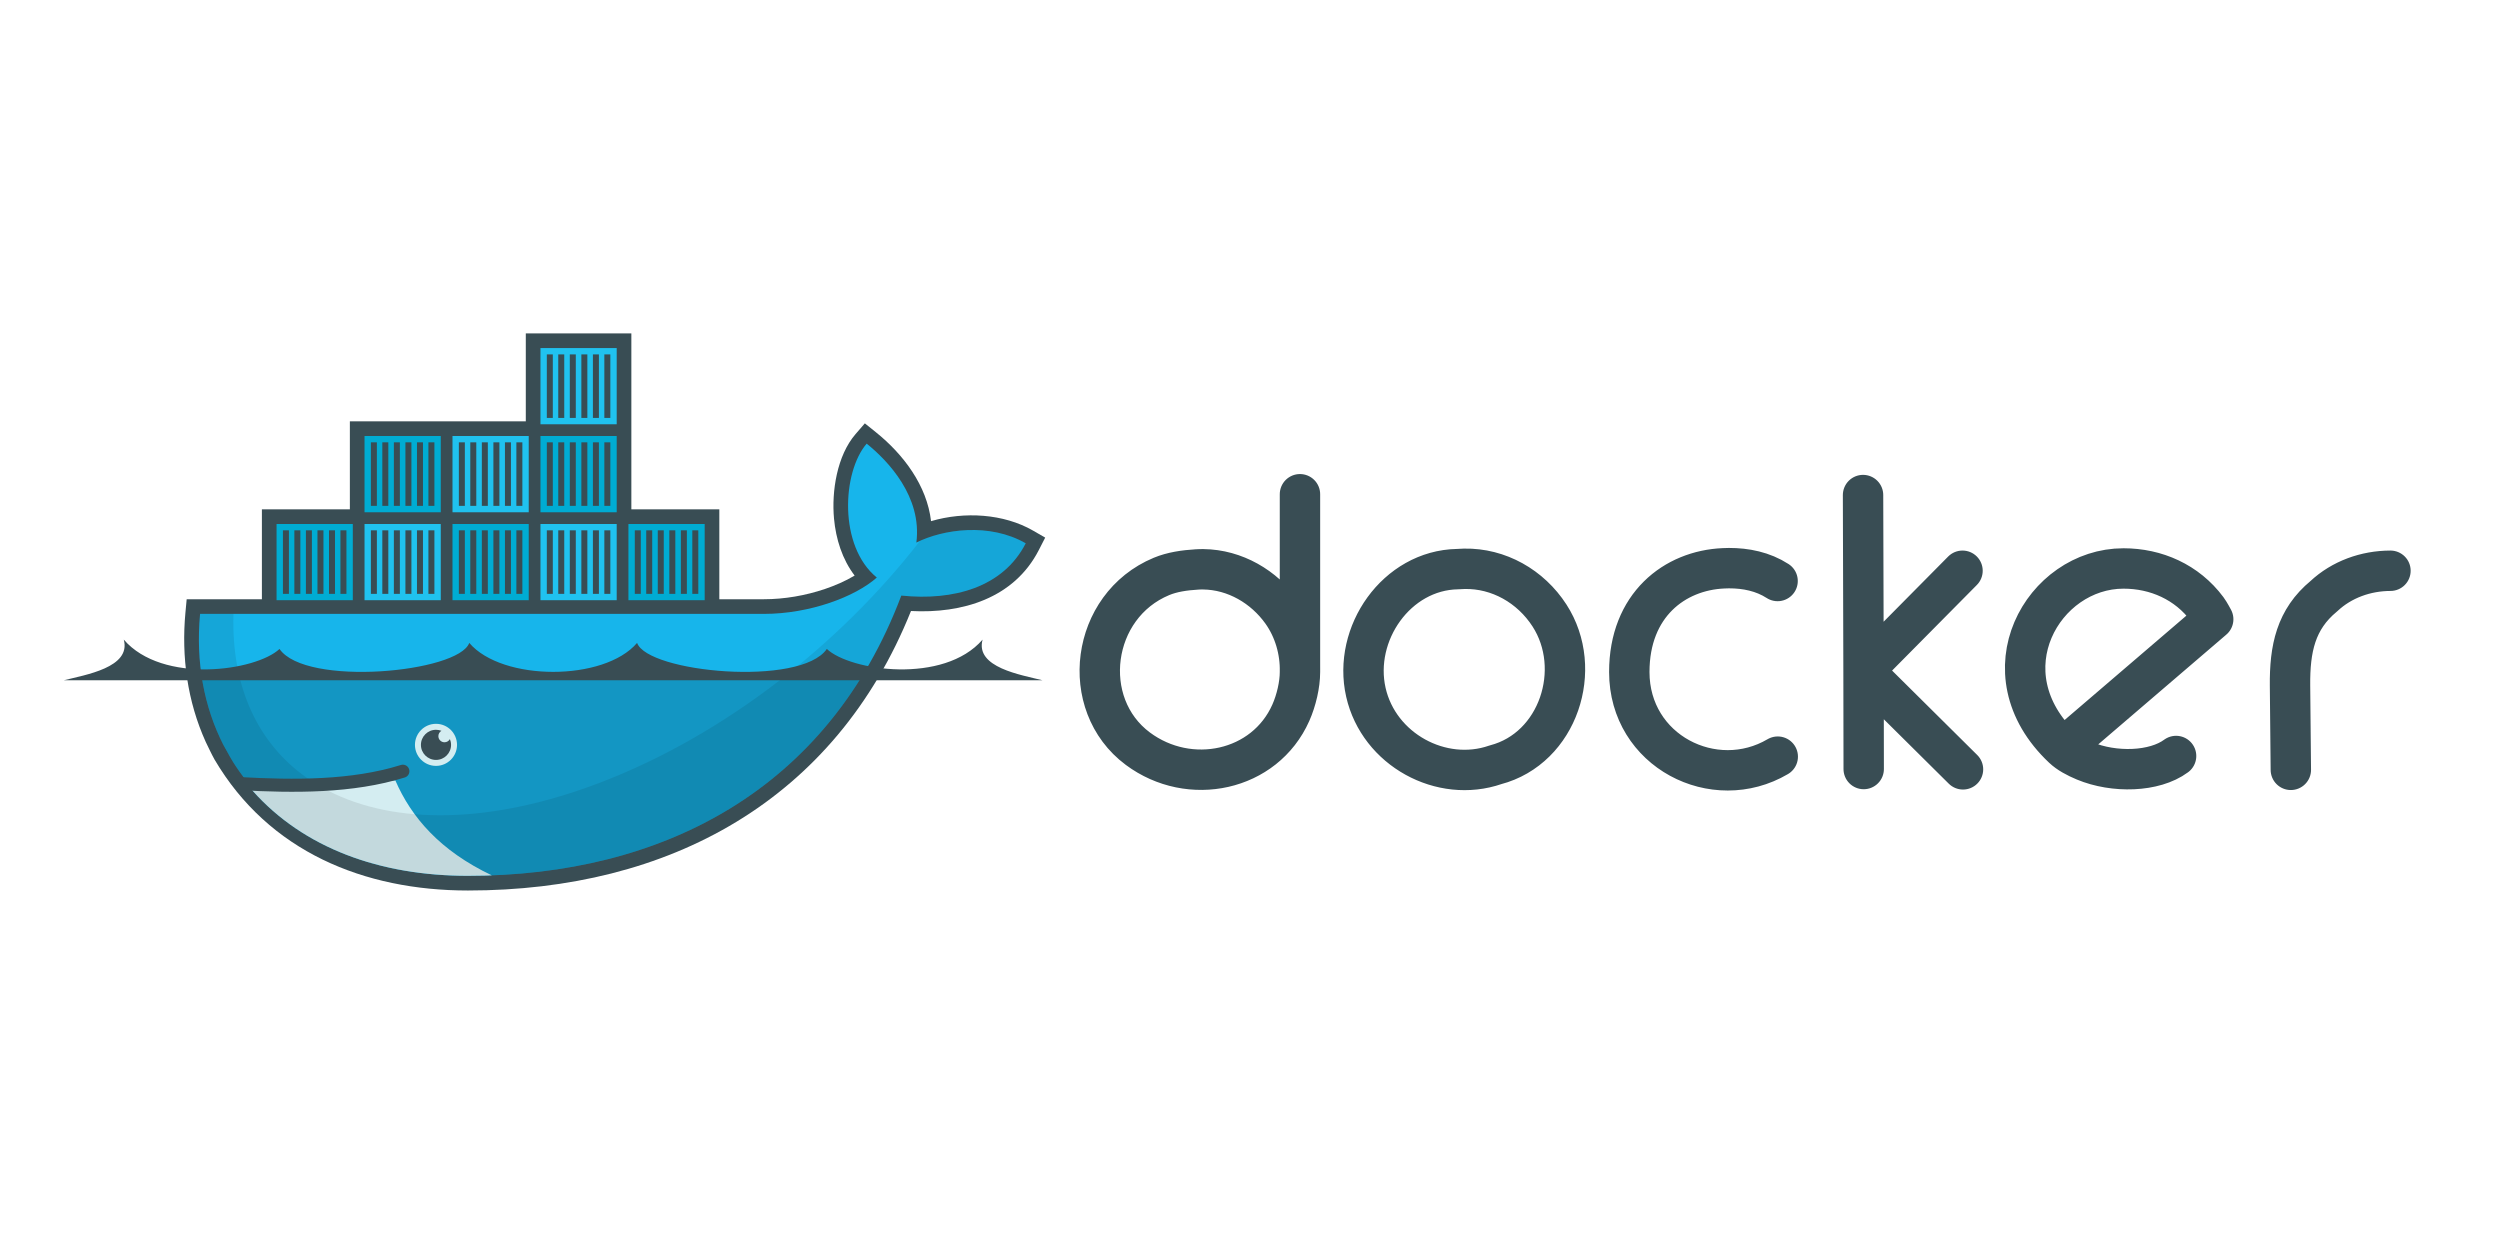
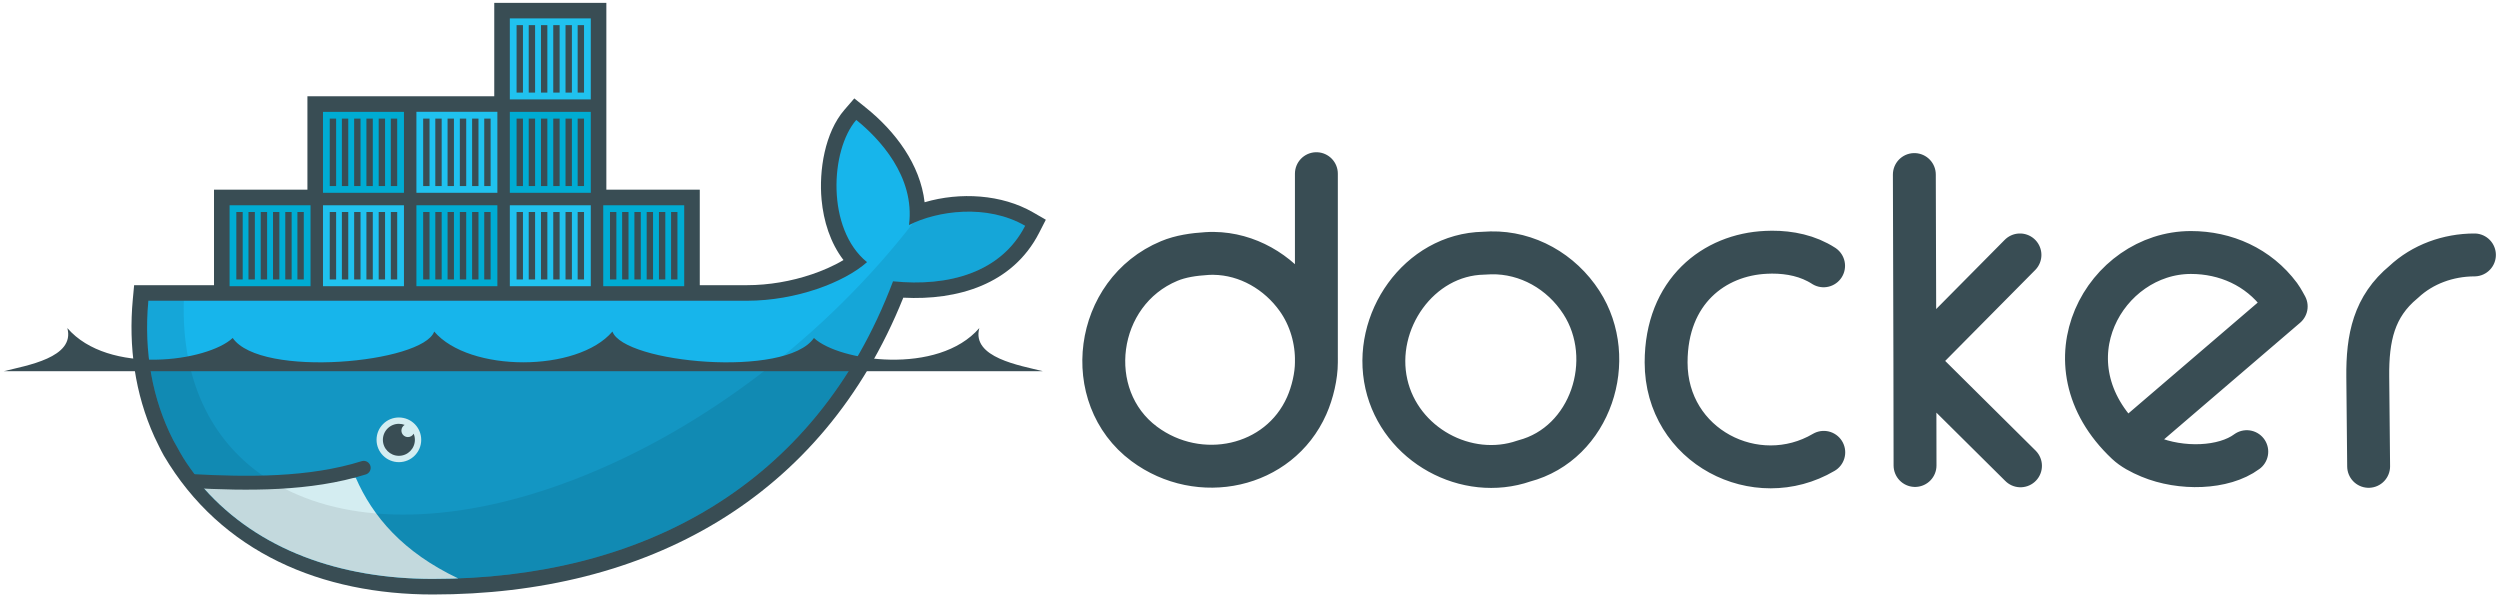
- <svg xmlns="http://www.w3.org/2000/svg" xmlns:xlink="http://www.w3.org/1999/xlink" version="1.1" width="120" height="60" id="svg2">
+ <svg xmlns="http://www.w3.org/2000/svg" xmlns:xlink="http://www.w3.org/1999/xlink" version="1.1" width="113" height="27" id="svg2">
  <defs id="defs6">
    <clipPath id="clipPath8">
-       <path d="m 76,2 0,46 -22,0 0,23 -18.419,0 c -0.078,0.666 -0.141,1.333 -0.206,2 -1.151,12.531 1.036,24.088 6.062,33.969 L 43.125,110 c 1.011,1.817 2.191,3.523 3.438,5.188 1.245,1.662 1.686,2.583 2.469,3.688 C 62.32,133.811 82.129,141 105,141 155.648,141 198.633,118.562 217.656,68.156 231.153,69.541 244.1,66.08 250,54.562 240.601,49.139 228.522,50.877 221.562,54.375 L 240,2 168,48 145,48 145,2 Z" id="path10" />
+       <path d="M 76,2 V 48 H 54 V 71 H 35.581 c -0.078,0.666 -0.141,1.333 -0.206,2 -1.151,12.531 1.036,24.088 6.062,33.969 L 43.125,110 c 1.011,1.817 2.191,3.523 3.438,5.188 1.245,1.662 1.686,2.583 2.469,3.688 C 62.32,133.811 82.129,141 105,141 155.648,141 198.633,118.562 217.656,68.156 231.153,69.541 244.1,66.08 250,54.562 240.601,49.139 228.522,50.877 221.562,54.375 L 240,2 168,48 H 145 V 2 Z" id="path10" />
    </clipPath>
  </defs>
-   <g id="g24171" transform="matrix(0.1846588,0,0,0.1846588,3.070472,31.69813)">
-     <path style="fill:none;stroke:#394d54;stroke-width:10.5;stroke-linecap:round;stroke-linejoin:round" id="path12" d="m 467.82,28.241 -0.042,-25.558 -0.127,-45.657 m 25.854,19.676 -25.727,25.981 25.854,25.642 M 321.285,3.022 c 0.124,-5.481 -1.469,-11.081 -4.697,-15.614 -4.651,-6.531 -12.179,-10.99 -20.438,-11.086 -0.551,0 -1.096,0 -1.65,0.042 -3.265,0.202 -6.427,0.655 -9.225,1.82 -18.401,7.656 -21.661,33.208 -6.136,44.769 13.445,10.011 33.002,5.924 39.775,-9.351 1.431,-3.228 2.37,-7.297 2.37,-10.579 l 0,-46.207 M 445.437,-20.632 c -3.81,-2.462 -8.255,-3.35 -12.652,-3.343 -0.477,0 -0.967,0.024 -1.396,0.042 -12.713,0.547 -24.5,9.53 -24.5,26.954 0,20.6 22.088,31.718 38.591,22.003 m 74.135,-2.243 c 13.002,-11.138 39.056,-33.471 39.056,-33.471 0,0 -0.95,-1.797 -1.566,-2.623 -5.257,-7.056 -13.289,-10.579 -21.75,-10.579 -20.909,0 -36.582,27.037 -15.741,46.673 1.443,1.36 3.425,2.425 5.628,3.343 7.647,3.188 18.117,2.927 23.781,-1.269 M 364.02,-23.806 c -0.593,0.011 -1.182,0.074 -1.777,0.085 -15.855,0.291 -27.286,16.759 -23.823,32.032 3.375,14.883 19.634,23.696 33.682,18.83 16.359,-4.289 23.031,-24.889 14.048,-38.802 -4.913,-7.61 -13.239,-12.313 -22.13,-12.144 z m 240.726,0.508 c -6.42,0.017 -12.673,2.266 -17.307,6.601 -7.308,6.031 -8.894,13.647 -8.801,23.273 l 0.212,21.877" />
-     <path style="fill:#394d54" id="path14" d="m 147.488,-39.268 22.866,0 0,23.375 11.562,0 c 5.339,0 10.831,-0.951 15.887,-2.664 2.484,-0.842 5.273,-2.015 7.724,-3.489 -3.228,-4.214 -4.876,-9.536 -5.361,-14.781 -0.659,-7.134 0.78,-16.42 5.609,-22.004 l 2.404,-2.78 2.864,2.302 c 7.211,5.794 13.276,13.889 14.345,23.118 8.683,-2.554 18.878,-1.95 26.531,2.467 l 3.14,1.812 -1.653,3.226 c -6.473,12.633 -20.005,16.547 -33.235,15.854 C 200.374,36.476 157.273,59.82 105.014,59.82 78.015,59.82 53.244,49.727 39.138,25.773 38.311,24.285 37.603,22.729 36.852,21.201 32.084,10.657 30.5,-0.894 31.574,-12.436 l 0.322,-3.457 19.553,0 0,-23.375 22.866,0 0,-22.866 45.732,0 0,-22.866 27.44,0 0,45.732" />
+   <g id="g24171" transform="matrix(0.1846588,0,0,0.1846588,0.1725121,15.82481)">
+     <path style="fill:none;stroke:#394d54;stroke-width:10.5;stroke-linecap:round;stroke-linejoin:round" id="path12" d="m 467.82,28.241 -0.042,-25.558 -0.127,-45.657 m 25.854,19.676 -25.727,25.981 25.854,25.642 M 321.285,3.022 c 0.124,-5.481 -1.469,-11.081 -4.697,-15.614 -4.651,-6.531 -12.179,-10.99 -20.438,-11.086 -0.551,0 -1.096,0 -1.65,0.042 -3.265,0.202 -6.427,0.655 -9.225,1.82 -18.401,7.656 -21.661,33.208 -6.136,44.769 13.445,10.011 33.002,5.924 39.775,-9.351 1.431,-3.228 2.37,-7.297 2.37,-10.579 V -43.186 M 445.437,-20.632 c -3.81,-2.462 -8.255,-3.35 -12.652,-3.343 -0.477,0 -0.967,0.024 -1.396,0.042 -12.713,0.547 -24.5,9.53 -24.5,26.954 0,20.6 22.088,31.718 38.591,22.003 m 74.135,-2.243 c 13.002,-11.138 39.056,-33.471 39.056,-33.471 0,0 -0.95,-1.797 -1.566,-2.623 -5.257,-7.056 -13.289,-10.579 -21.75,-10.579 -20.909,0 -36.582,27.037 -15.741,46.673 1.443,1.36 3.425,2.425 5.628,3.343 7.647,3.188 18.117,2.927 23.781,-1.269 M 364.02,-23.806 c -0.593,0.011 -1.182,0.074 -1.777,0.085 -15.855,0.291 -27.286,16.759 -23.823,32.032 3.375,14.883 19.634,23.696 33.682,18.83 16.359,-4.289 23.031,-24.889 14.048,-38.802 -4.913,-7.61 -13.239,-12.313 -22.13,-12.144 z m 240.726,0.508 c -6.42,0.017 -12.673,2.266 -17.307,6.601 -7.308,6.031 -8.894,13.647 -8.801,23.273 l 0.212,21.877" />
+     <path style="fill:#394d54" id="path14" d="m 147.488,-39.268 h 22.866 v 23.375 h 11.562 c 5.339,0 10.831,-0.951 15.887,-2.664 2.484,-0.842 5.273,-2.015 7.724,-3.489 -3.228,-4.214 -4.876,-9.536 -5.361,-14.781 -0.659,-7.134 0.78,-16.42 5.609,-22.004 l 2.404,-2.78 2.864,2.302 c 7.211,5.794 13.276,13.889 14.345,23.118 8.683,-2.554 18.878,-1.95 26.531,2.467 l 3.14,1.812 -1.653,3.226 c -6.473,12.633 -20.005,16.547 -33.235,15.854 C 200.374,36.476 157.273,59.82 105.014,59.82 78.015,59.82 53.244,49.727 39.138,25.773 38.311,24.285 37.603,22.729 36.852,21.201 32.084,10.657 30.5,-0.894 31.574,-12.436 l 0.322,-3.457 h 19.553 v -23.375 h 22.866 v -22.866 h 45.732 v -22.866 h 27.44 v 45.732" />
    <g transform="translate(0,-85)" id="g16" clip-path="url(#clipPath8)">
      <g id="g18">
        <g id="g20" transform="translate(0,-22.866)">
-           <path style="fill:#00acd3" id="path22" d="m 123.859,3.811 19.818,0 0,19.817 -19.818,0 z" />
-           <path style="fill:#20c2ef" id="path24" d="m 123.859,26.676 19.818,0 0,19.818 -19.818,0 z" />
-           <path style="stroke:#394d54;stroke-width:1.56" id="path26" d="m 126.292,21.977 0,-16.516 m 2.972,16.516 0,-16.516 m 3.002,16.516 0,-16.516 m 3.003,16.516 0,-16.516 m 3.003,16.516 0,-16.516 m 2.971,16.516 0,-16.516" />
+           <path style="fill:#00acd3" id="path22" d="m 123.859,3.811 h 19.818 V 23.628 h -19.818 z" />
+           <path style="fill:#20c2ef" id="path24" d="m 123.859,26.676 h 19.818 v 19.818 h -19.818 z" />
+           <path style="stroke:#394d54;stroke-width:1.56" id="path26" d="M 126.292,21.977 V 5.461 M 129.264,21.977 V 5.461 m 3.002,16.516 V 5.461 m 3.003,16.516 V 5.461 M 138.272,21.977 V 5.461 m 2.971,16.516 V 5.461" />
          <use height="100%" width="100%" y="0" x="0" xlink:href="#path26" id="use28" transform="translate(0,22.866)" />
        </g>
        <use height="100%" width="100%" y="0" x="0" xlink:href="#g20" id="use30" transform="matrix(1,0,0,-1,22.866,4.572651)" />
      </g>
      <use height="100%" width="100%" y="0" x="0" xlink:href="#g18" id="use32" transform="translate(-91.464,45.732)" />
      <use height="100%" width="100%" y="0" x="0" xlink:href="#g18" id="use34" transform="translate(-45.732,45.732)" />
      <use height="100%" width="100%" y="0" x="0" xlink:href="#g18" id="use36" transform="translate(0,45.732)" />
    </g>
-     <path transform="translate(0,-85)" style="fill:#17b5eb" id="path38" clip-path="url(#clipPath8)" d="m 221.57,54.38 c 1.533,-11.915 -7.384,-21.275 -12.914,-25.718 -6.373,7.368 -7.363,26.678 2.635,34.807 -5.58,4.956 -17.337,9.448 -29.376,9.448 L 34,72.917 C 32.829,85.484 34,146 34,146 l 217,0 -0.987,-91.424 c -9.399,-5.424 -21.484,-3.694 -28.443,-0.197" />
-     <path transform="translate(0,-85)" style="fill-opacity:0.17" id="path40" clip-path="url(#clipPath8)" d="m 34,89 0,57 217,0 0,-57" />
+     <path transform="translate(0,-85)" style="fill:#17b5eb" id="path38" clip-path="url(#clipPath8)" d="m 221.57,54.38 c 1.533,-11.915 -7.384,-21.275 -12.914,-25.718 -6.373,7.368 -7.363,26.678 2.635,34.807 -5.58,4.956 -17.337,9.448 -29.376,9.448 L 34,72.917 C 32.829,85.484 34,146 34,146 h 217 l -0.987,-91.424 c -9.399,-5.424 -21.484,-3.694 -28.443,-0.197" />
+     <path transform="translate(0,-85)" style="fill-opacity:0.17" id="path40" clip-path="url(#clipPath8)" d="m 34,89 v 57 H 251 V 89" />
    <path transform="translate(0,-85)" style="fill:#d4edf1" id="path42" clip-path="url(#clipPath8)" d="M 111.237,140.89 C 97.698,134.465 90.266,125.731 86.131,116.196 L 45,118 l 21,28 45.237,-5.11" />
-     <path transform="translate(0,-85)" style="fill-opacity:0.085" id="path44" clip-path="url(#clipPath8)" d="m 222.5,53.938 0,0.031 c -20.861,26.889 -50.783,50.379 -82.906,62.719 -28.655,11.008 -53.638,11.06 -70.875,2.219 -1.856,-1.048 -3.676,-2.212 -5.5,-3.312 C 50.582,106.762 43.464,92.152 44.062,72.906 L 34,72.906 34,146 l 217,0 0,-96 -25,0 z" />
+     <path transform="translate(0,-85)" style="fill-opacity:0.085" id="path44" clip-path="url(#clipPath8)" d="m 222.5,53.938 v 0.031 c -20.861,26.889 -50.783,50.379 -82.906,62.719 -28.655,11.008 -53.638,11.06 -70.875,2.219 -1.856,-1.048 -3.676,-2.212 -5.5,-3.312 C 50.582,106.762 43.464,92.152 44.062,72.906 H 34 V 146 H 251 V 50 h -25 z" />
    <path style="fill:none;stroke:#394d54;stroke-width:3.4;stroke-linecap:round" id="path46" d="m 45.625,32.031 c 14.165,0.775 29.282,0.914 42.469,-3.219" />
    <path style="fill:#d4edf1" id="path48" d="m 102.17,21.959 c 0,3.019 -2.448,5.467 -5.467,5.467 -3.02,0 -5.468,-2.448 -5.468,-5.467 0,-3.019 2.448,-5.468 5.468,-5.468 3.019,0 5.467,2.449 5.467,5.468 z" />
    <path style="fill:#394d54" id="path50" d="m 98.121,18.308 c -0.477,0.276 -0.8,0.793 -0.8,1.384 0,0.883 0.716,1.597 1.598,1.597 0.605,0 1.13,-0.336 1.402,-0.832 0.192,0.462 0.298,0.97 0.298,1.502 0,2.162 -1.753,3.915 -3.916,3.915 -2.162,0 -3.916,-1.753 -3.916,-3.915 0,-2.163 1.754,-3.917 3.916,-3.917 0.5,0 0.977,0.094 1.418,0.265 z" />
-     <path style="fill:#394d54" id="path52" d="m 0,5.162 254.327,0 c -5.538,-1.405 -17.521,-3.302 -15.545,-10.56 -10.069,11.652 -34.353,8.174 -40.481,2.429 -6.825,9.898 -46.555,6.136 -49.326,-1.575 -8.556,10.041 -35.067,10.041 -43.623,0 C 102.58,3.167 62.851,6.93 56.026,-2.969 49.898,2.777 25.616,6.254 15.546,-5.397 17.522,1.86 5.539,3.758 0,5.162" />
+     <path style="fill:#394d54" id="path52" d="m 0,5.162 h 254.327 c -5.538,-1.405 -17.521,-3.302 -15.545,-10.56 -10.069,11.652 -34.353,8.174 -40.481,2.429 -6.825,9.898 -46.555,6.136 -49.326,-1.575 -8.556,10.041 -35.067,10.041 -43.623,0 C 102.58,3.167 62.851,6.93 56.026,-2.969 49.898,2.777 25.616,6.254 15.546,-5.397 17.522,1.86 5.539,3.758 0,5.162" />
  </g>
</svg>
